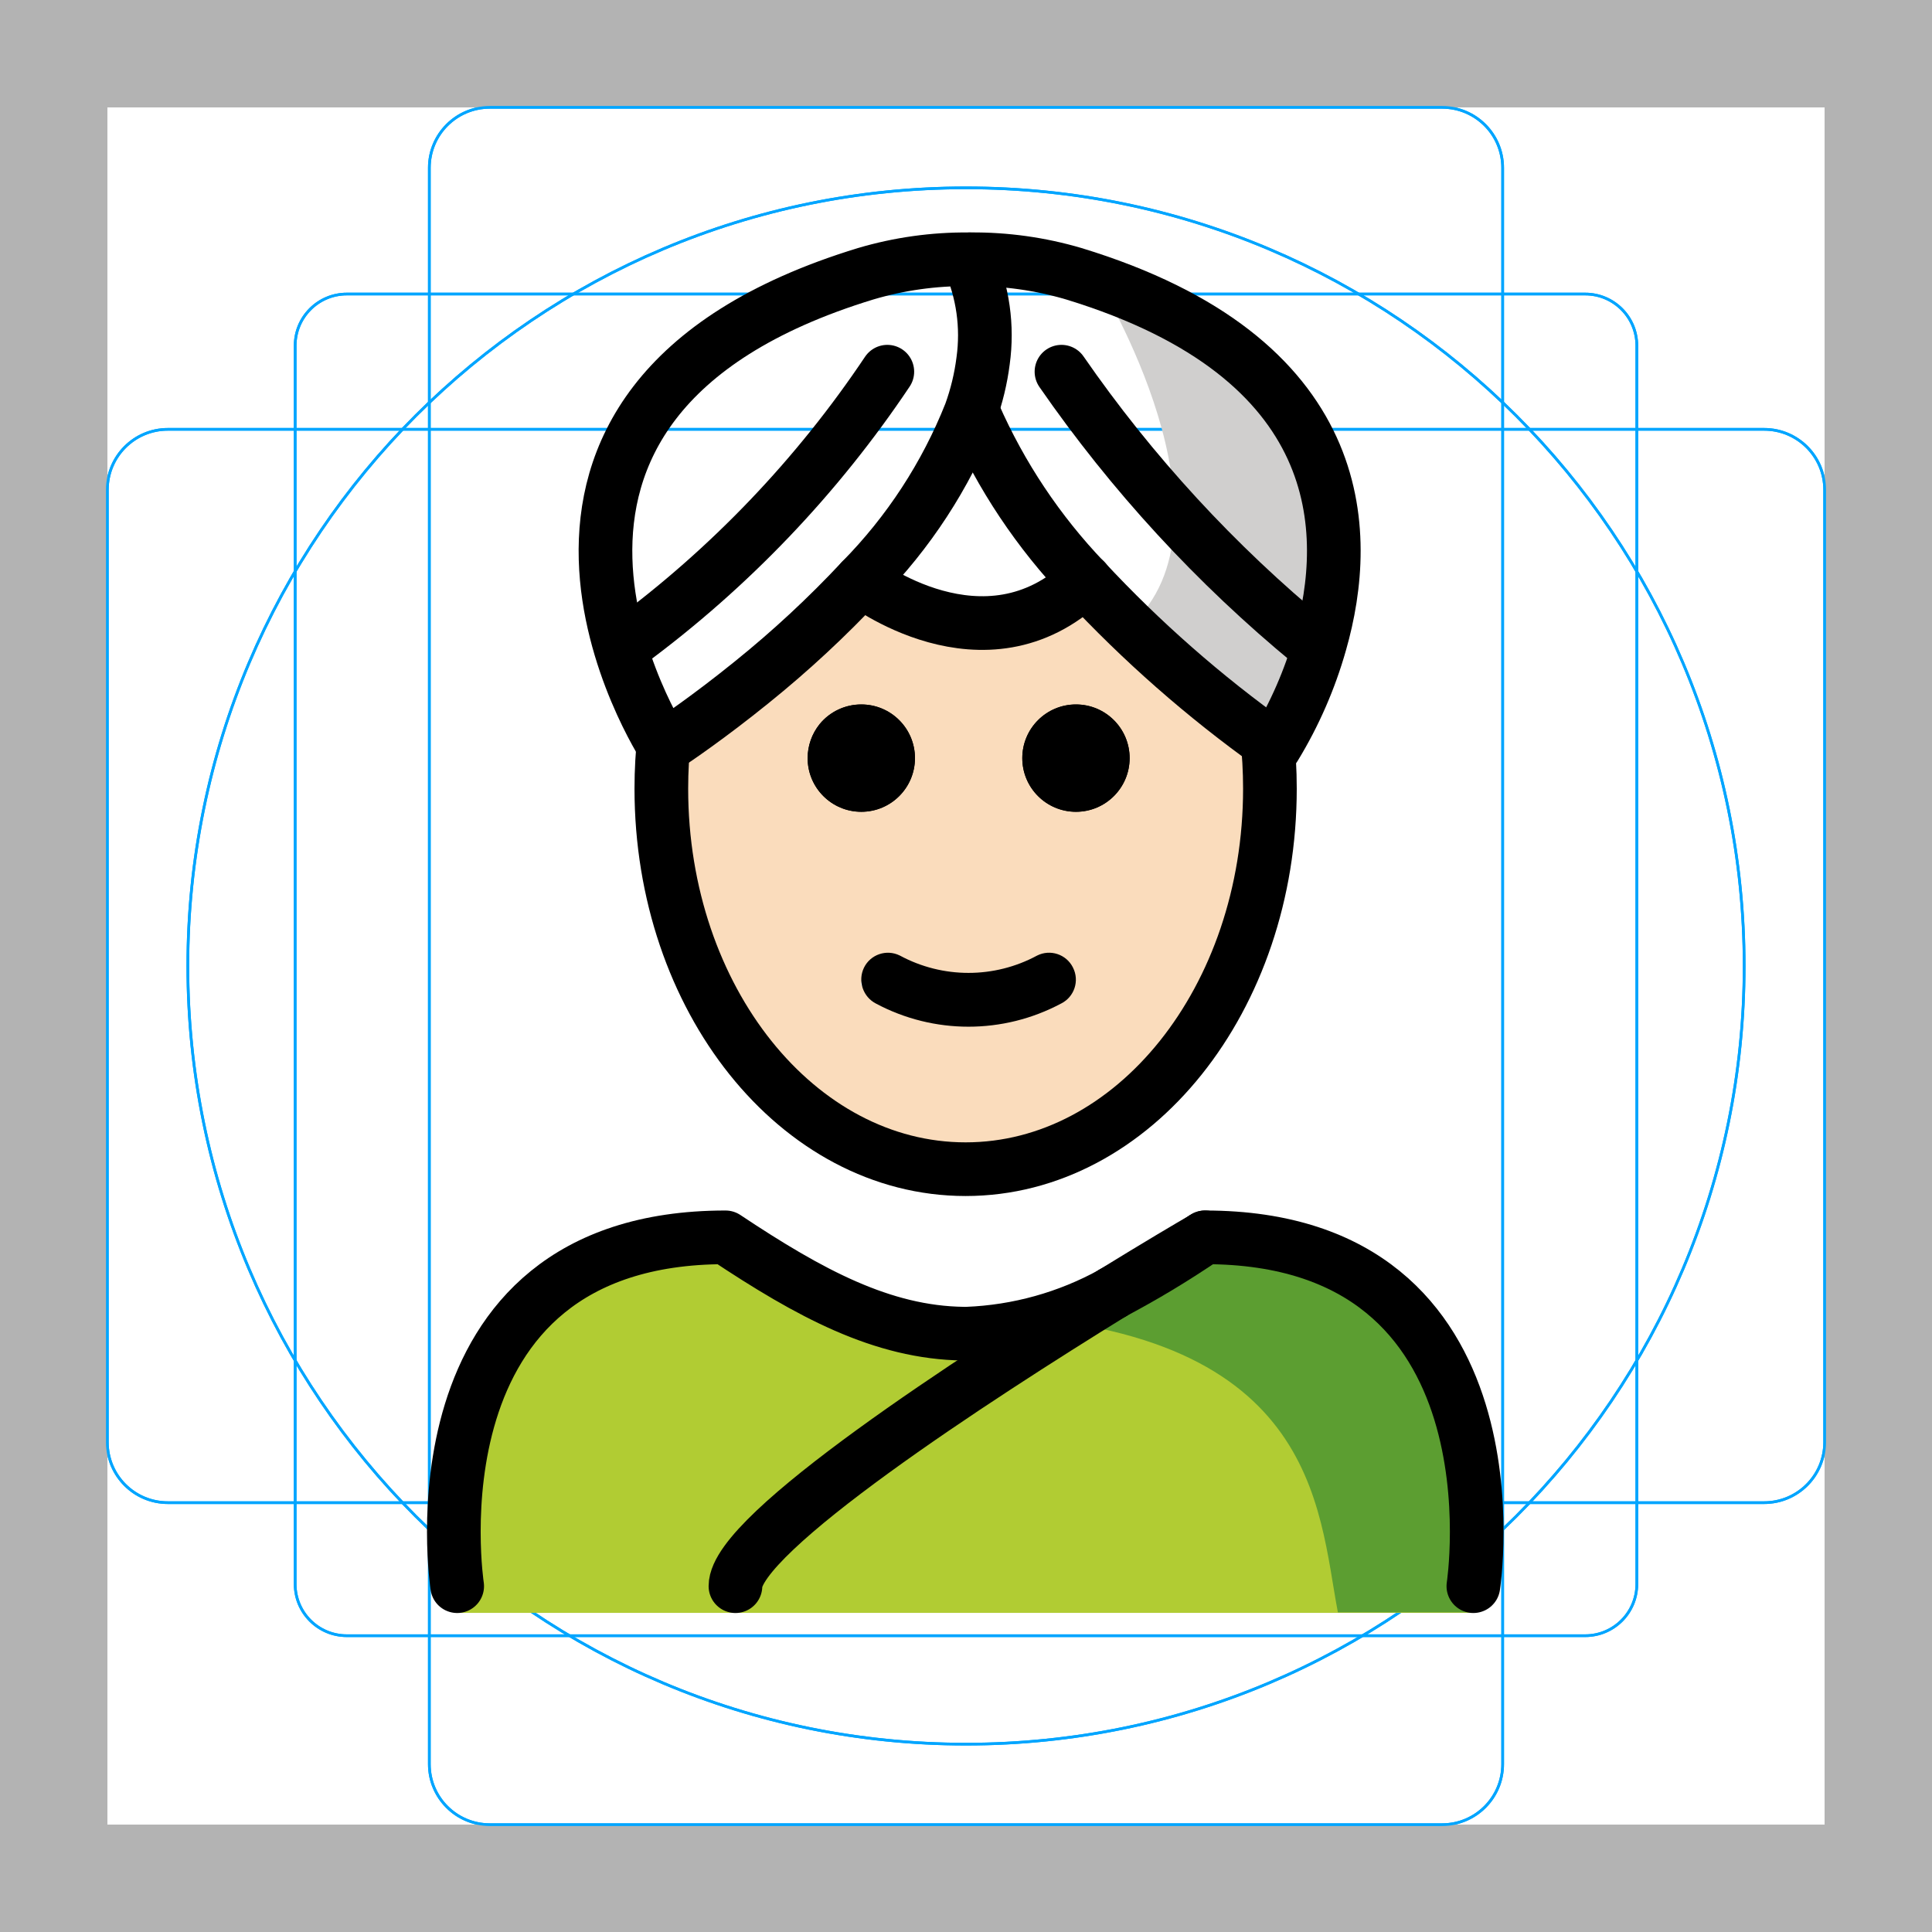
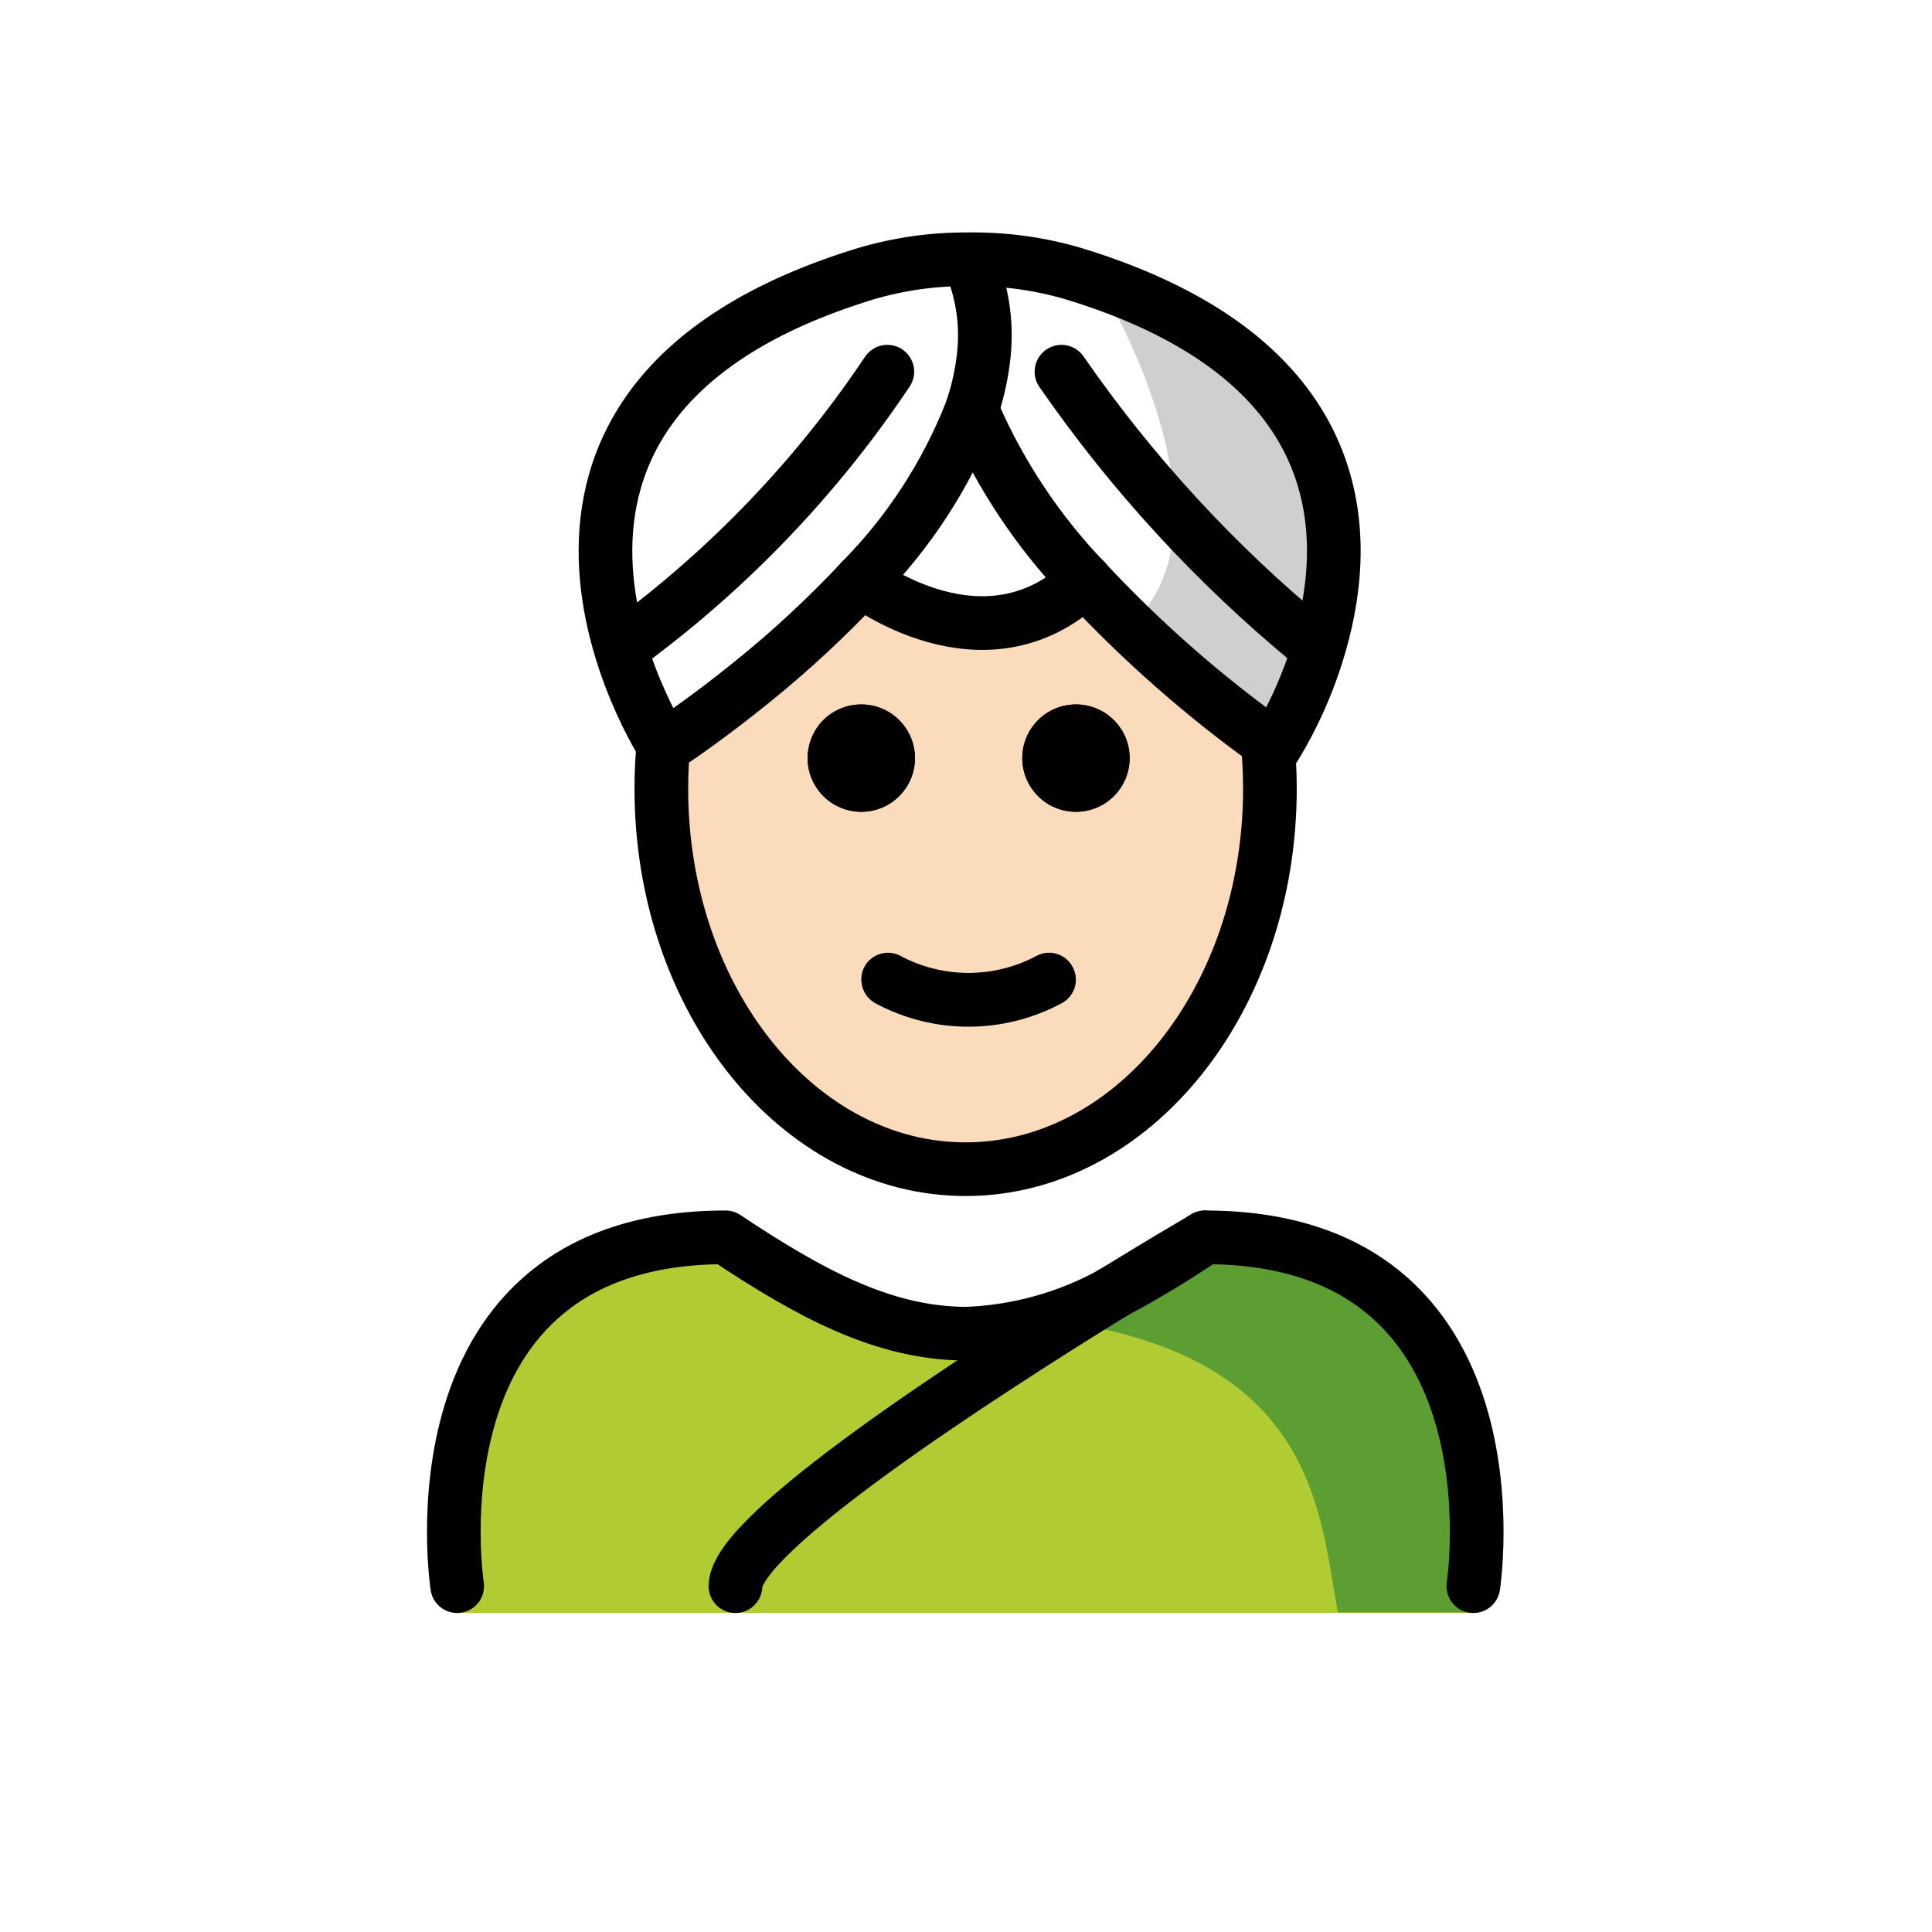
<svg xmlns="http://www.w3.org/2000/svg" id="emoji" viewBox="0 0 72 72">
-   <g id="grid">
-     <path d="M68,4V68H4V4H68m4-4H0V72H72Z" fill="#b3b3b3" />
-     <path d="M12.923,10.958H59.077A1.923,1.923,0,0,1,61,12.882h0V59.035a1.923,1.923,0,0,1-1.923,1.923H12.923A1.923,1.923,0,0,1,11,59.035h0V12.881a1.923,1.923,0,0,1,1.923-1.923Z" fill="none" stroke="#00a5ff" stroke-miterlimit="10" stroke-width="0.1" />
-     <rect x="16" y="4" width="40" height="64" rx="2.254" fill="none" stroke="#00a5ff" stroke-miterlimit="10" stroke-width="0.1" />
-     <rect x="4" y="16" width="64" height="40" rx="2.254" fill="none" stroke="#00a5ff" stroke-miterlimit="10" stroke-width="0.1" />
-     <circle cx="36" cy="36" r="29" fill="none" stroke="#00a5ff" stroke-miterlimit="10" stroke-width="0.1" />
-     <path d="M68,4V68H4V4H68m4-4H0V72H72Z" fill="#b3b3b3" />
-     <path d="M12.923,10.958H59.077A1.923,1.923,0,0,1,61,12.882h0V59.035a1.923,1.923,0,0,1-1.923,1.923H12.923A1.923,1.923,0,0,1,11,59.035h0V12.881a1.923,1.923,0,0,1,1.923-1.923Z" fill="none" stroke="#00a5ff" stroke-miterlimit="10" stroke-width="0.1" />
-     <rect x="16" y="4" width="40" height="64" rx="2.254" fill="none" stroke="#00a5ff" stroke-miterlimit="10" stroke-width="0.1" />
-     <rect x="4" y="16" width="64" height="40" rx="2.254" fill="none" stroke="#00a5ff" stroke-miterlimit="10" stroke-width="0.1" />
-     <circle cx="36" cy="36" r="29" fill="none" stroke="#00a5ff" stroke-miterlimit="10" stroke-width="0.1" />
-   </g>
  <g id="color">
    <path d="M40.951,10.512s5.481,8.946,1.145,12.828l5.415,4.492S55.823,15.611,40.951,10.512Z" fill="#d0cfce" />
    <path d="M54.864,60.107s2-13.797-10-13.797c-3.192,2.119-5.926,3.584-9,3.578h.125c-3.074.006-5.808-1.458-9-3.578-12,0-10,13.797-10,13.797" fill="#b1cc33" />
    <path d="M45.257,45.163c-3.113,2.075-4.983,3.24-8.973,3.818,12.827.404,12.827,7.179,13.575,11.107h5.02S57.041,45.163,45.257,45.163Z" fill="#5c9e31" />
  </g>
  <g id="skin">
    <g id="skin-2">
      <path d="M47.02,26.765a17.639,17.639,0,0,1,.32,3.36c0,7.83-5.08,14.18-11.34,14.18s-11.34-6.35-11.34-14.18A8.868,8.868,0,0,1,25,27l.74-.995C28.14,23.992,34.298,20.967,36,23c2.812-2.027,8.726,1.602,10.18,3.005L47,27C47.08,27.32,46.96,26.435,47.02,26.765ZM41,29c0-1.1.11-2.235-1-2.235-1.1,0-1,1.135-1,2.235,0,1.11-.1,1,1,1C41.11,30,41,30.11,41,29Zm-2,8c.49-.25,1.14.065.9-.425a.994.994,0,0,0-1.329-.455l-.011.005a5.383,5.383,0,0,1-5.11,0,.988.988,0,0,0-1.33.429l-.01.021c-.25.49,1.39.175,1.89.425,1.14.57.85,1,2,1A6.221,6.221,0,0,0,39,37Zm-6-8c0-1.1.11-2.235-1-2.235-1.1,0-1,1.135-1,2.235,0,1.11-.1,1,1,1C33.11,30,33,30.11,33,29Z" fill="#fadcbc" />
    </g>
  </g>
  <g id="line">
    <path d="M24.761,27.38a17.585,17.585,0,0,0-.115,2.012c0,7.83,5.08,14.18,11.34,14.18s11.34-6.35,11.34-14.18a17.864,17.864,0,0,0-.113-2.012" fill="none" stroke="#000" stroke-miterlimit="10" stroke-width="2" />
    <path d="M40.098,26.253a2,2,0,1,1-2,2A2,2,0,0,1,40.098,26.253Z" />
    <path d="M39.988,36.062a.994.994,0,0,1-.439,1.335l-.011.005a7.33,7.33,0,0,1-6.89,0,1.011,1.011,0,0,1-.45-1.34.994.994,0,0,1,1.329-.455l.011.005a5.383,5.383,0,0,0,5.11,0,.994.994,0,0,1,1.335.439Z" />
    <path d="M32.098,26.253a2,2,0,1,1-2,2,2.026,2.026,0,0,1,.45-1.27A2.001,2.001,0,0,1,32.098,26.253Z" />
    <path d="M40.098,26.253a2,2,0,1,1-2,2A2,2,0,0,1,40.098,26.253Z" />
    <path d="M32.098,26.253a2,2,0,1,1-2,2,2.026,2.026,0,0,1,.45-1.27A2.001,2.001,0,0,1,32.098,26.253Z" />
    <path d="M44.908,46.112c12,0,10,13,10,13" fill="none" stroke="#000" stroke-linecap="round" stroke-linejoin="round" stroke-width="2" />
    <path d="M41.468,48.182a35.344,35.344,0,0,0,3.33-2" fill="none" stroke="#000" stroke-linecap="round" stroke-linejoin="round" stroke-width="2" />
    <path d="M17.038,59.112s-2-13,10-13c3.14,2.09,5.84,3.55,8.87,3.59h.13a12.204,12.204,0,0,0,5.42-1.51" fill="none" stroke="#000" stroke-linecap="round" stroke-linejoin="round" stroke-width="2" />
    <path d="M24.848,27.773c.33-.22,1.59-1.07,3.17-2.35a39.458,39.458,0,0,0,4.08-3.79,18.721,18.721,0,0,0,4.07-6.24,9.084,9.084,0,0,0,.47-1.95,6.892,6.892,0,0,0-.53-3.75c0-.01-.01-.02-.01-.03a13.1,13.1,0,0,0-3.84.54c-15.84,4.84-7.5,17.63-7.5,17.63l.09-.06" fill="none" stroke="#000" stroke-linecap="round" stroke-linejoin="round" stroke-width="2" />
    <path d="M23.408,23.962a40.622,40.622,0,0,0,9.66-10.11" fill="none" stroke="#000" stroke-linecap="round" stroke-linejoin="round" stroke-width="2" />
    <path d="M47.408,27.762a46.098,46.098,0,0,1-6.98-6.13,21.354,21.354,0,0,1-4.13-6.19" fill="none" stroke="#000" stroke-linecap="round" stroke-linejoin="round" stroke-width="2" />
    <path d="M36.168,9.662a13.215,13.215,0,0,1,3.85.54c10.25,3.13,10.37,9.6,9.18,13.76a15.584,15.584,0,0,1-1.69,3.87s-.03-.02-.1-.07" fill="none" stroke="#000" stroke-linecap="round" stroke-linejoin="round" stroke-width="2" />
    <path d="M48.858,23.962a49.714,49.714,0,0,1-9.3-10.11" fill="none" stroke="#000" stroke-linecap="round" stroke-linejoin="round" stroke-width="2" />
    <path d="M32.098,21.633s4.59,3.57,8.33,0h.01" fill="none" stroke="#000" stroke-linecap="round" stroke-linejoin="round" stroke-width="2" />
    <path d="M44.908,46.112a.921.921,0,0,0-.11.07c-.37.21-1.64.96-3.33,2a.01.01,0,0,1-.01.01c-5.09,3.14-14.05,8.95-14.05,10.92" fill="none" stroke="#000" stroke-linecap="round" stroke-linejoin="round" stroke-width="2" />
  </g>
</svg>
